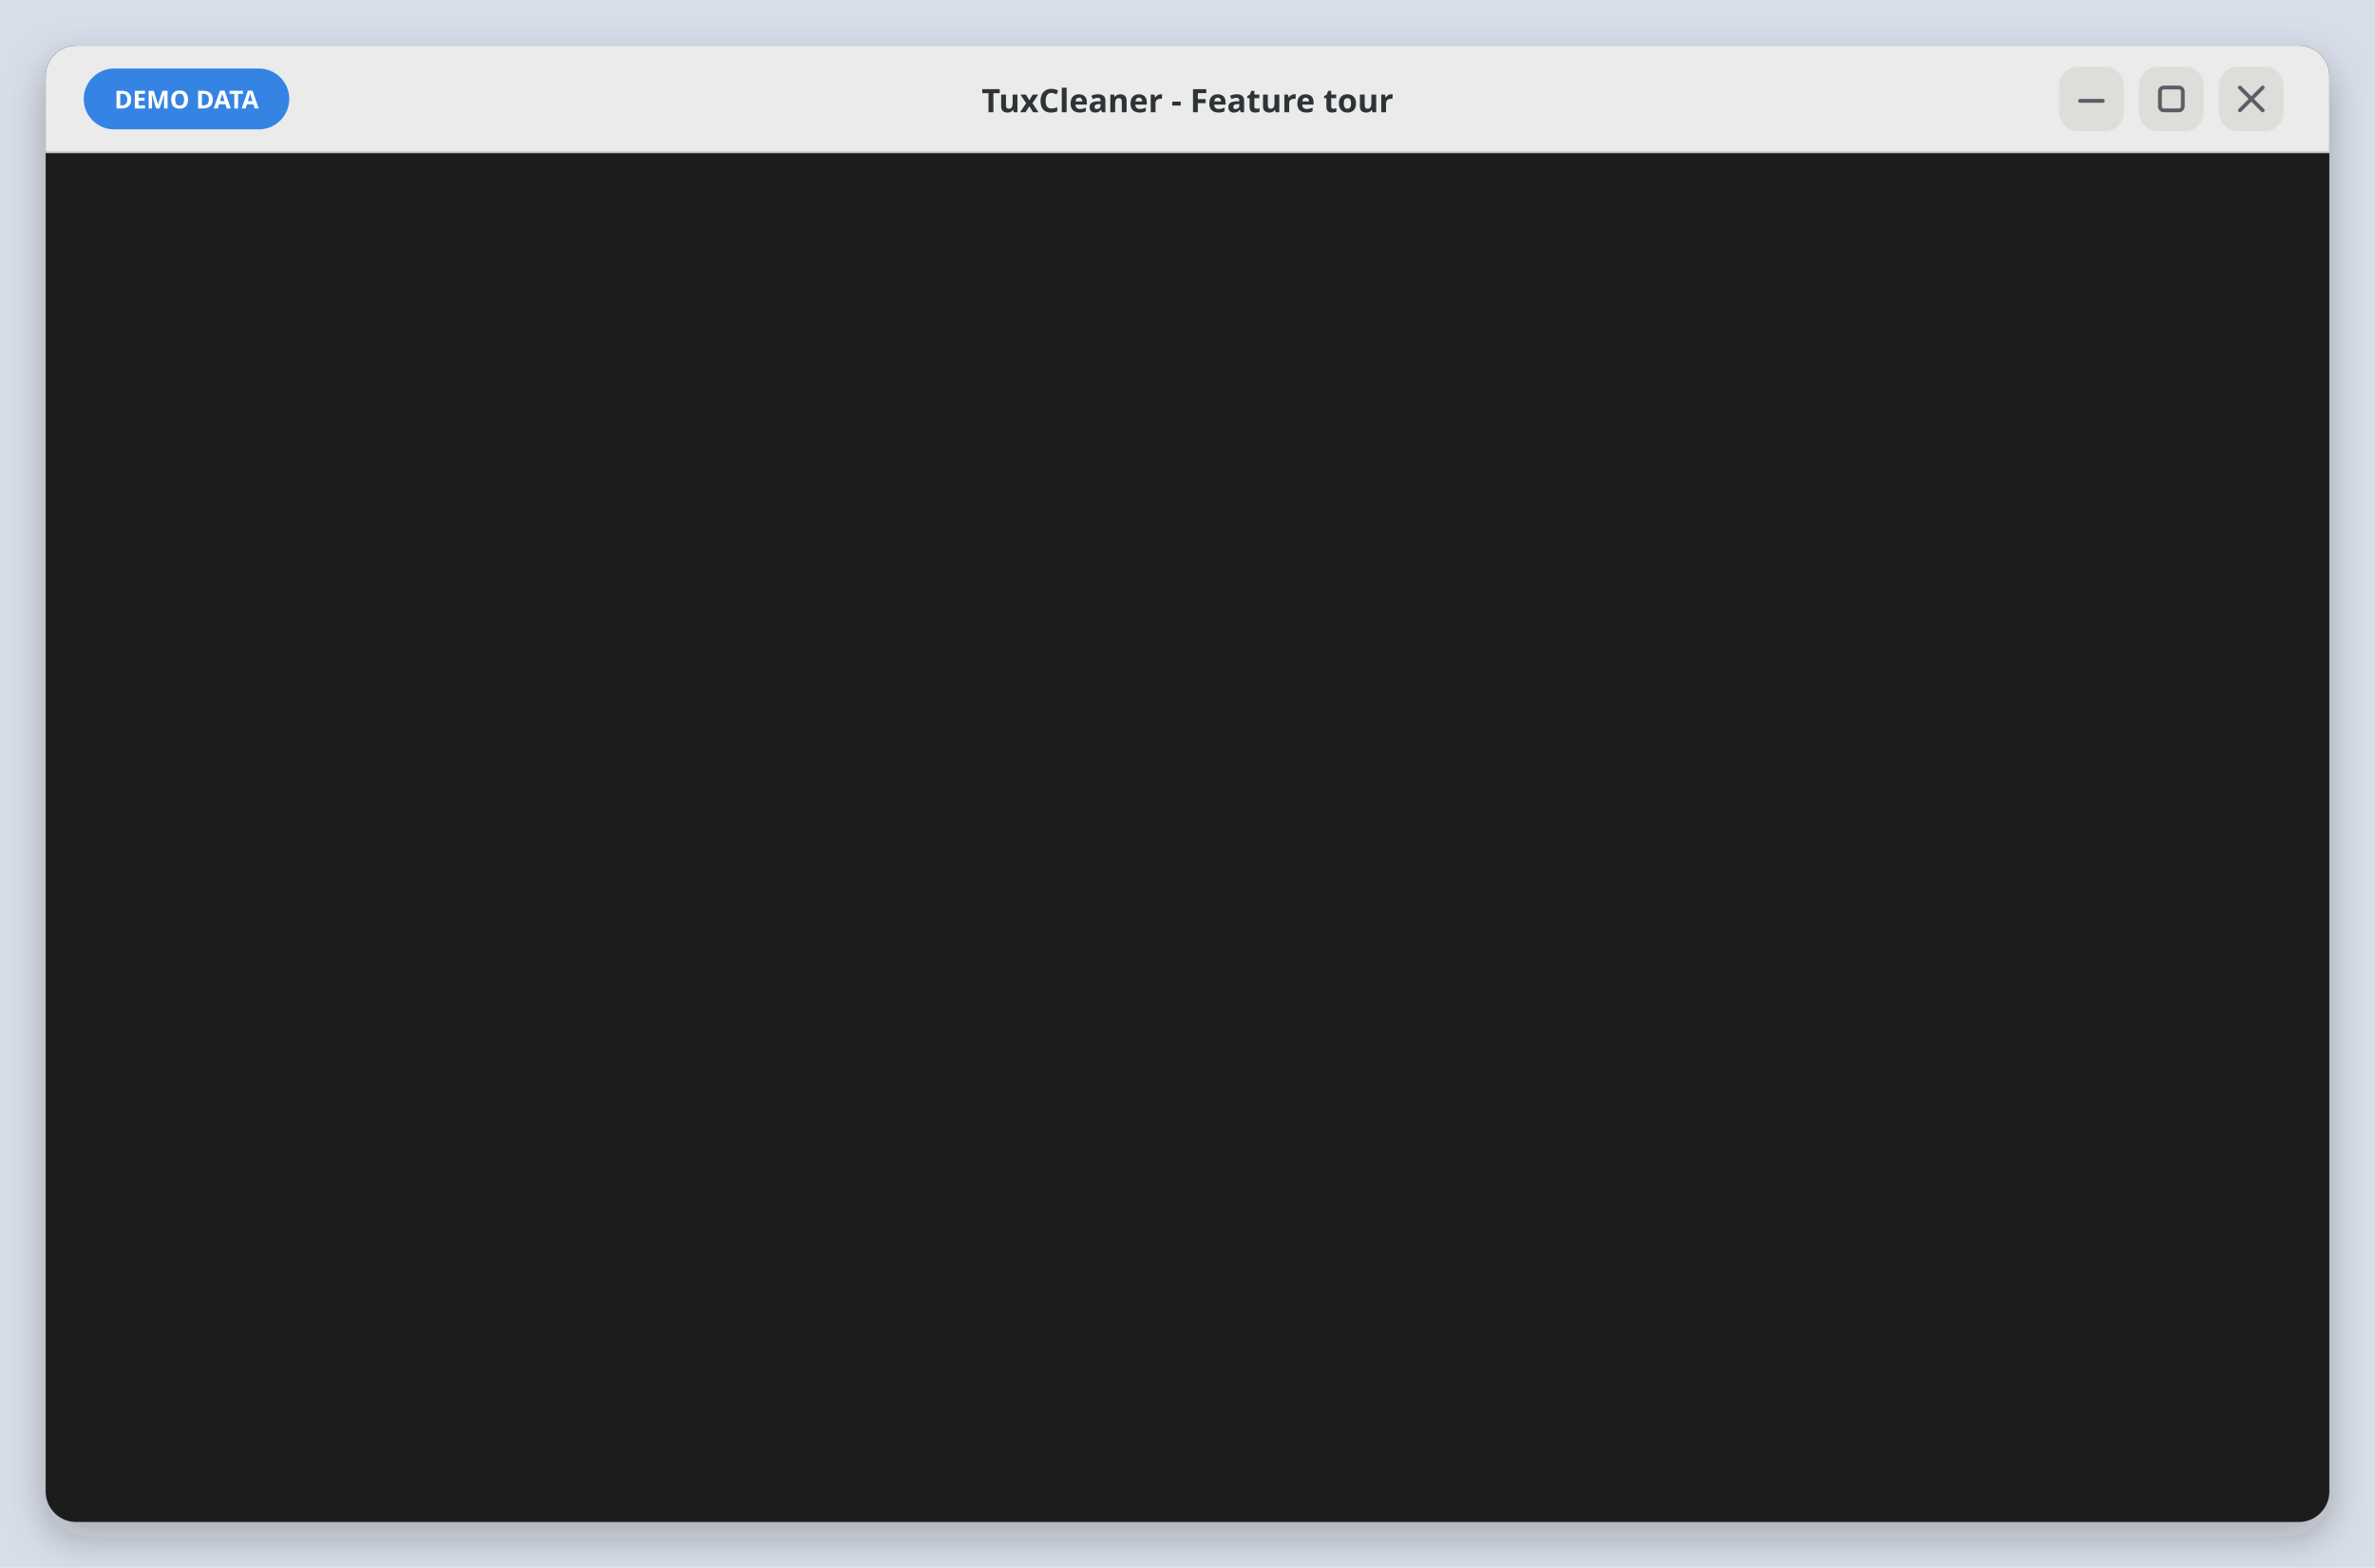
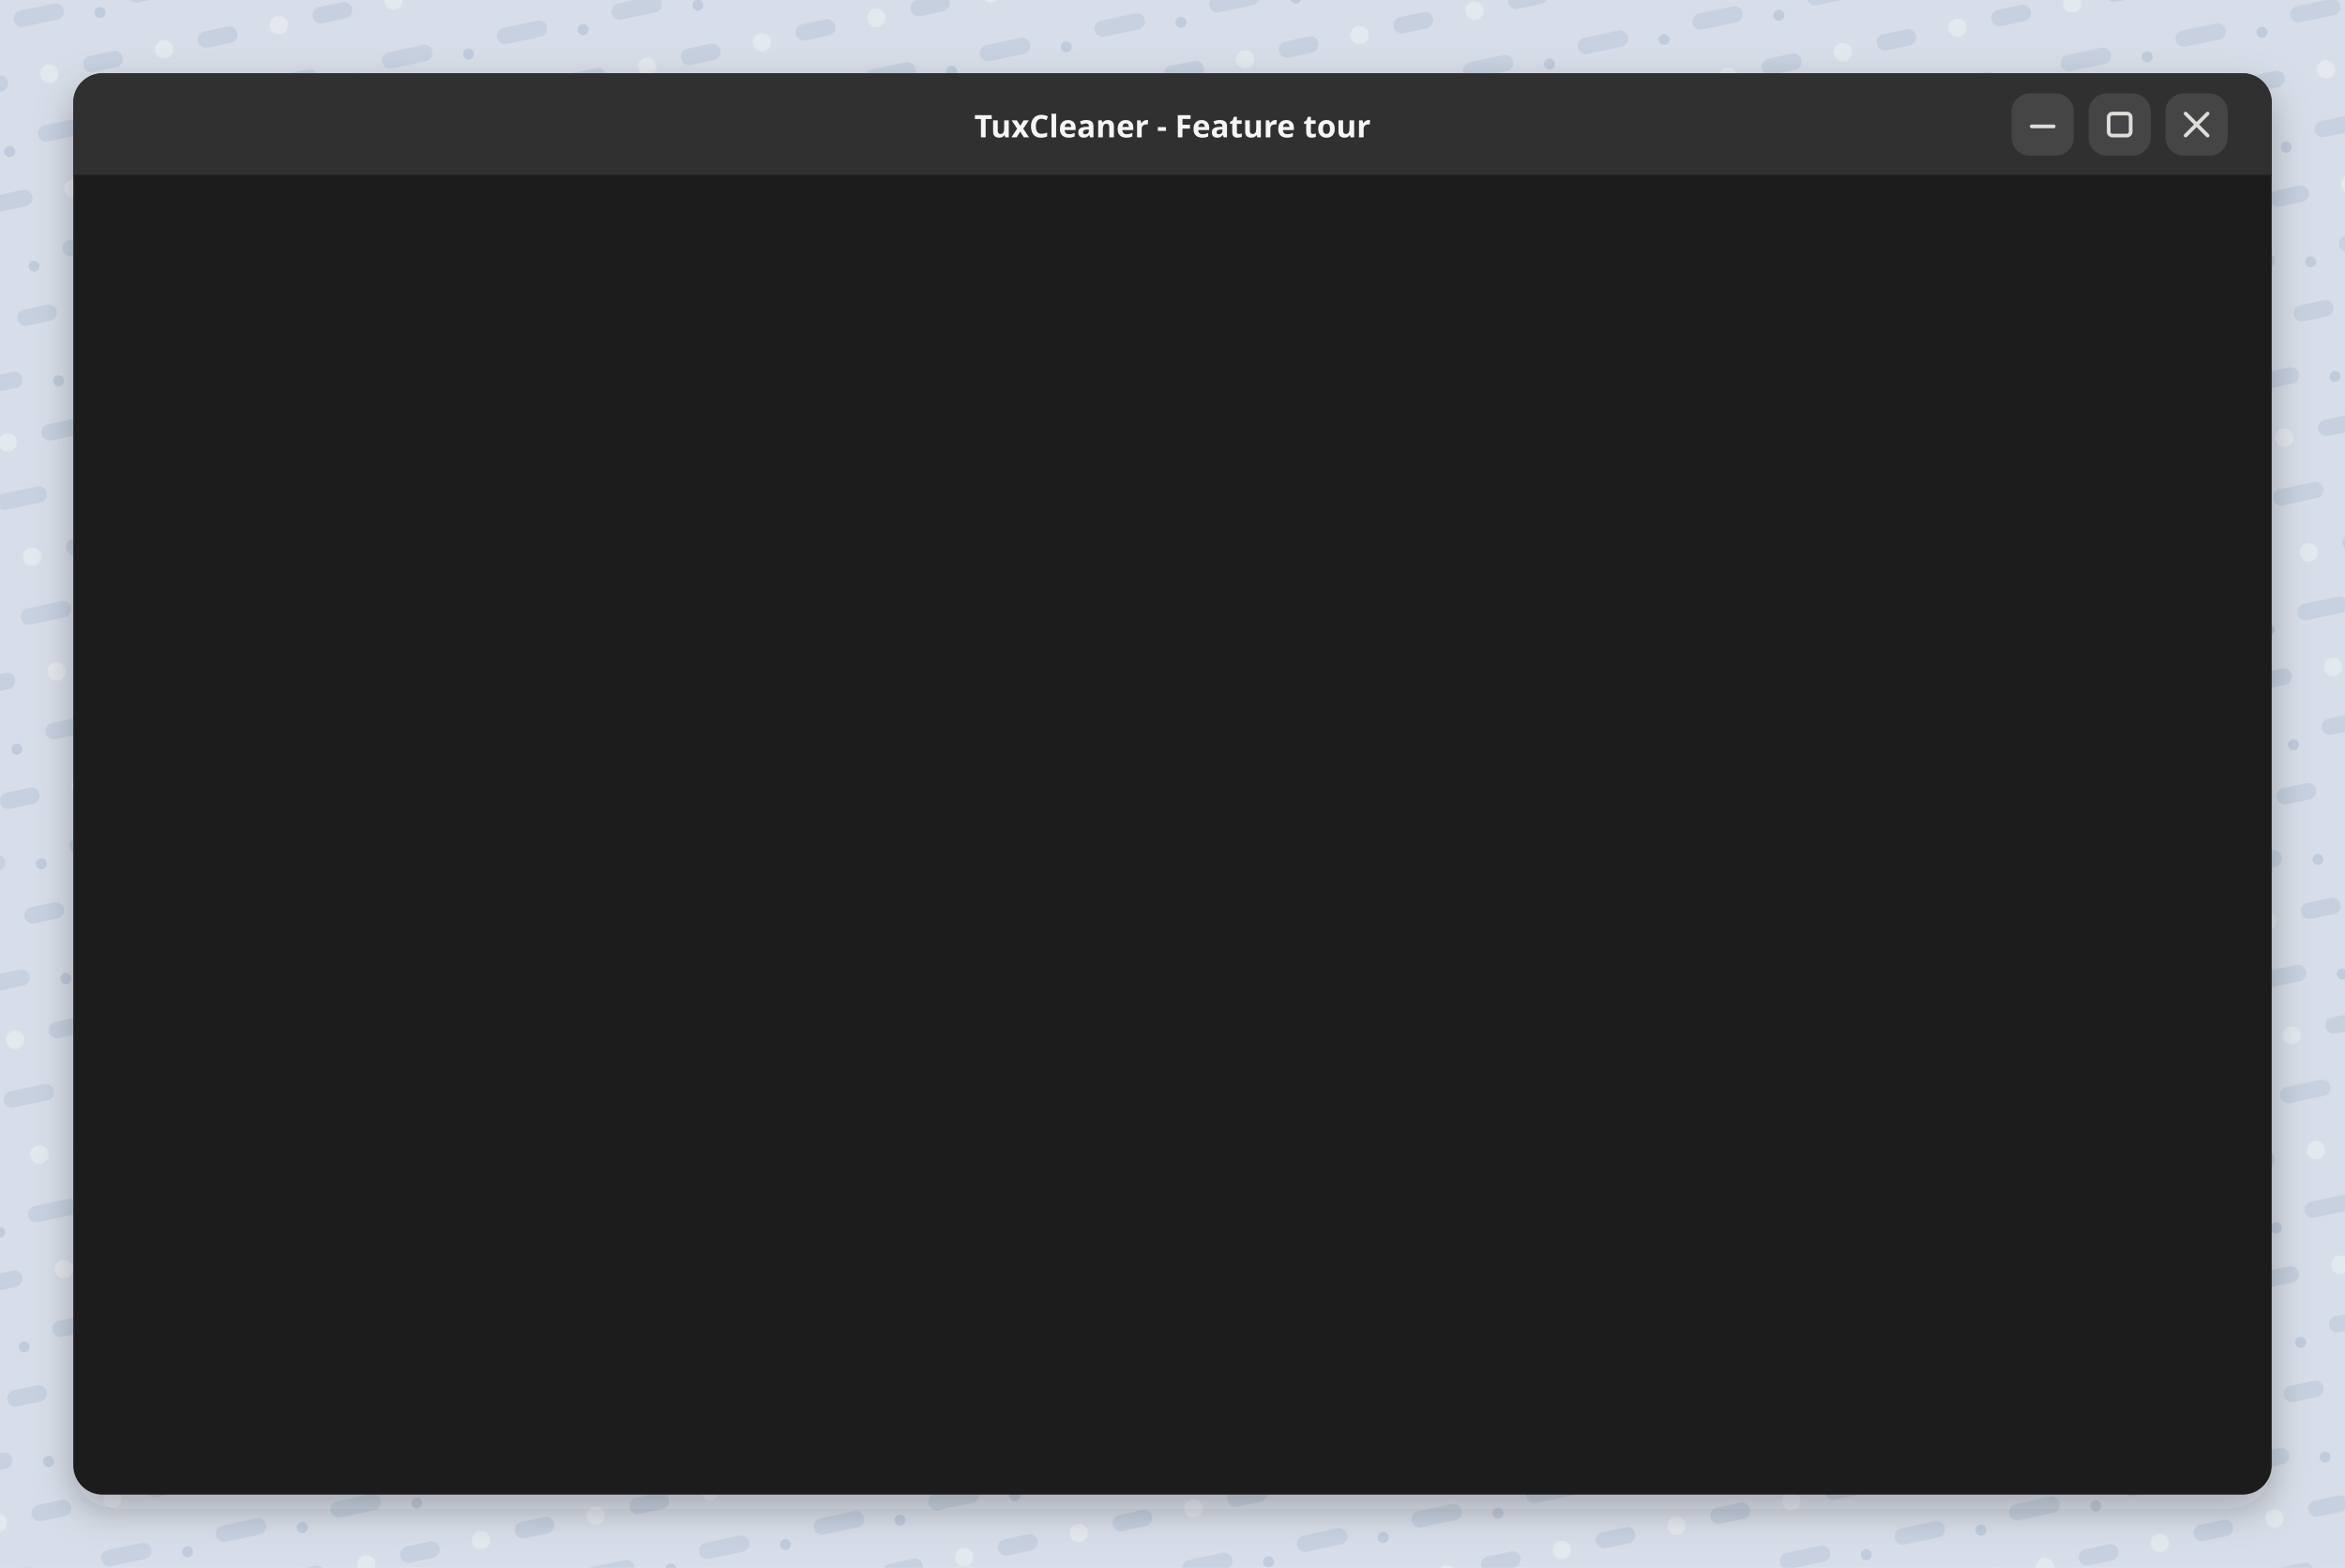
- <svg xmlns="http://www.w3.org/2000/svg" width="1248" height="824" viewBox="0 0 1248 824">
+ <svg xmlns="http://www.w3.org/2000/svg" width="1280" height="856" viewBox="0 0 1280 856">
  <defs>
    <filter id="shadow" x="-10%" y="-10%" width="120%" height="130%">
      <feDropShadow dx="0" dy="8" stdDeviation="10" flood-color="#1c1c1c" flood-opacity="0.28" />
    </filter>
+     <pattern id="desktop-pattern" width="64" height="64" patternUnits="userSpaceOnUse" patternTransform="rotate(-12)">
+       <rect width="64" height="64" fill="#d8dee9" />
+       <rect x="5" y="8" width="28" height="9" rx="4.5" fill="#c1ccdc" opacity="0.72" />
+       <rect x="37" y="40" width="22" height="9" rx="4.5" fill="#b9c6d8" opacity="0.58" />
+       <circle cx="18" cy="45" r="5" fill="#e5e9f0" opacity="0.9" />
+       <circle cx="52" cy="18" r="3" fill="#aebdd2" opacity="0.58" />
+     </pattern>
  </defs>
-   <rect width="1248" height="824" fill="#d8dee9" />
-   <rect x="24" y="24" width="1200" height="776" rx="16" fill="#1e1e1e" filter="url(#shadow)" />
-   <path d="M40 24h1168a16 16 0 0 1 16 16v40H24V40a16 16 0 0 1 16-16z" fill="#ebebeb" />
-   <path d="M24 80h1200" stroke="#c9c9c9" />
-   <rect x="44" y="36" width="108" height="32" rx="16" fill="#3584e4" />
-   <text x="98" y="57" text-anchor="middle" font-family="Adwaita Sans, sans-serif" font-size="13" font-weight="700" fill="#ffffff">DEMO DATA</text>
-   <text x="624" y="59" text-anchor="middle" font-family="Adwaita Sans, sans-serif" font-size="17" font-weight="700" fill="#2e3436">TuxCleaner - Feature tour</text>
-   <g fill="#deddda">
-     <rect x="1082" y="35" width="34" height="34" rx="10" />
-     <rect x="1124" y="35" width="34" height="34" rx="10" />
-     <rect x="1166" y="35" width="34" height="34" rx="10" />
+   <rect width="1280" height="856" fill="url(#desktop-pattern)" />
+   <rect x="40" y="40" width="1200" height="776" rx="16" fill="#1e1e1e" filter="url(#shadow)" />
+   <path d="M56 40h1168a16 16 0 0 1 16 16v40H40V56a16 16 0 0 1 16-16z" fill="#303030" />
+   <path d="M40 96h1200" stroke="#1c1c1c" />
+   <text x="640" y="75" text-anchor="middle" font-family="Adwaita Sans, sans-serif" font-size="17" font-weight="700" fill="#f6f5f4">TuxCleaner - Feature tour</text>
+   <g fill="#454545">
+     <rect x="1098" y="51" width="34" height="34" rx="10" />
+     <rect x="1140" y="51" width="34" height="34" rx="10" />
+     <rect x="1182" y="51" width="34" height="34" rx="10" />
  </g>
-   <path d="M1093 53h12" stroke="#5e5c64" stroke-width="2" stroke-linecap="round" />
-   <rect x="1135" y="46" width="12" height="12" rx="2" fill="none" stroke="#5e5c64" stroke-width="2" />
-   <path d="M1177 46l12 12m0-12-12 12" stroke="#5e5c64" stroke-width="2" stroke-linecap="round" />
+   <path d="M1109 69h12" stroke="#deddda" stroke-width="2" stroke-linecap="round" />
+   <rect x="1151" y="62" width="12" height="12" rx="2" fill="none" stroke="#deddda" stroke-width="2" />
+   <path d="M1193 62l12 12m0-12-12 12" stroke="#deddda" stroke-width="2" stroke-linecap="round" />
</svg>
